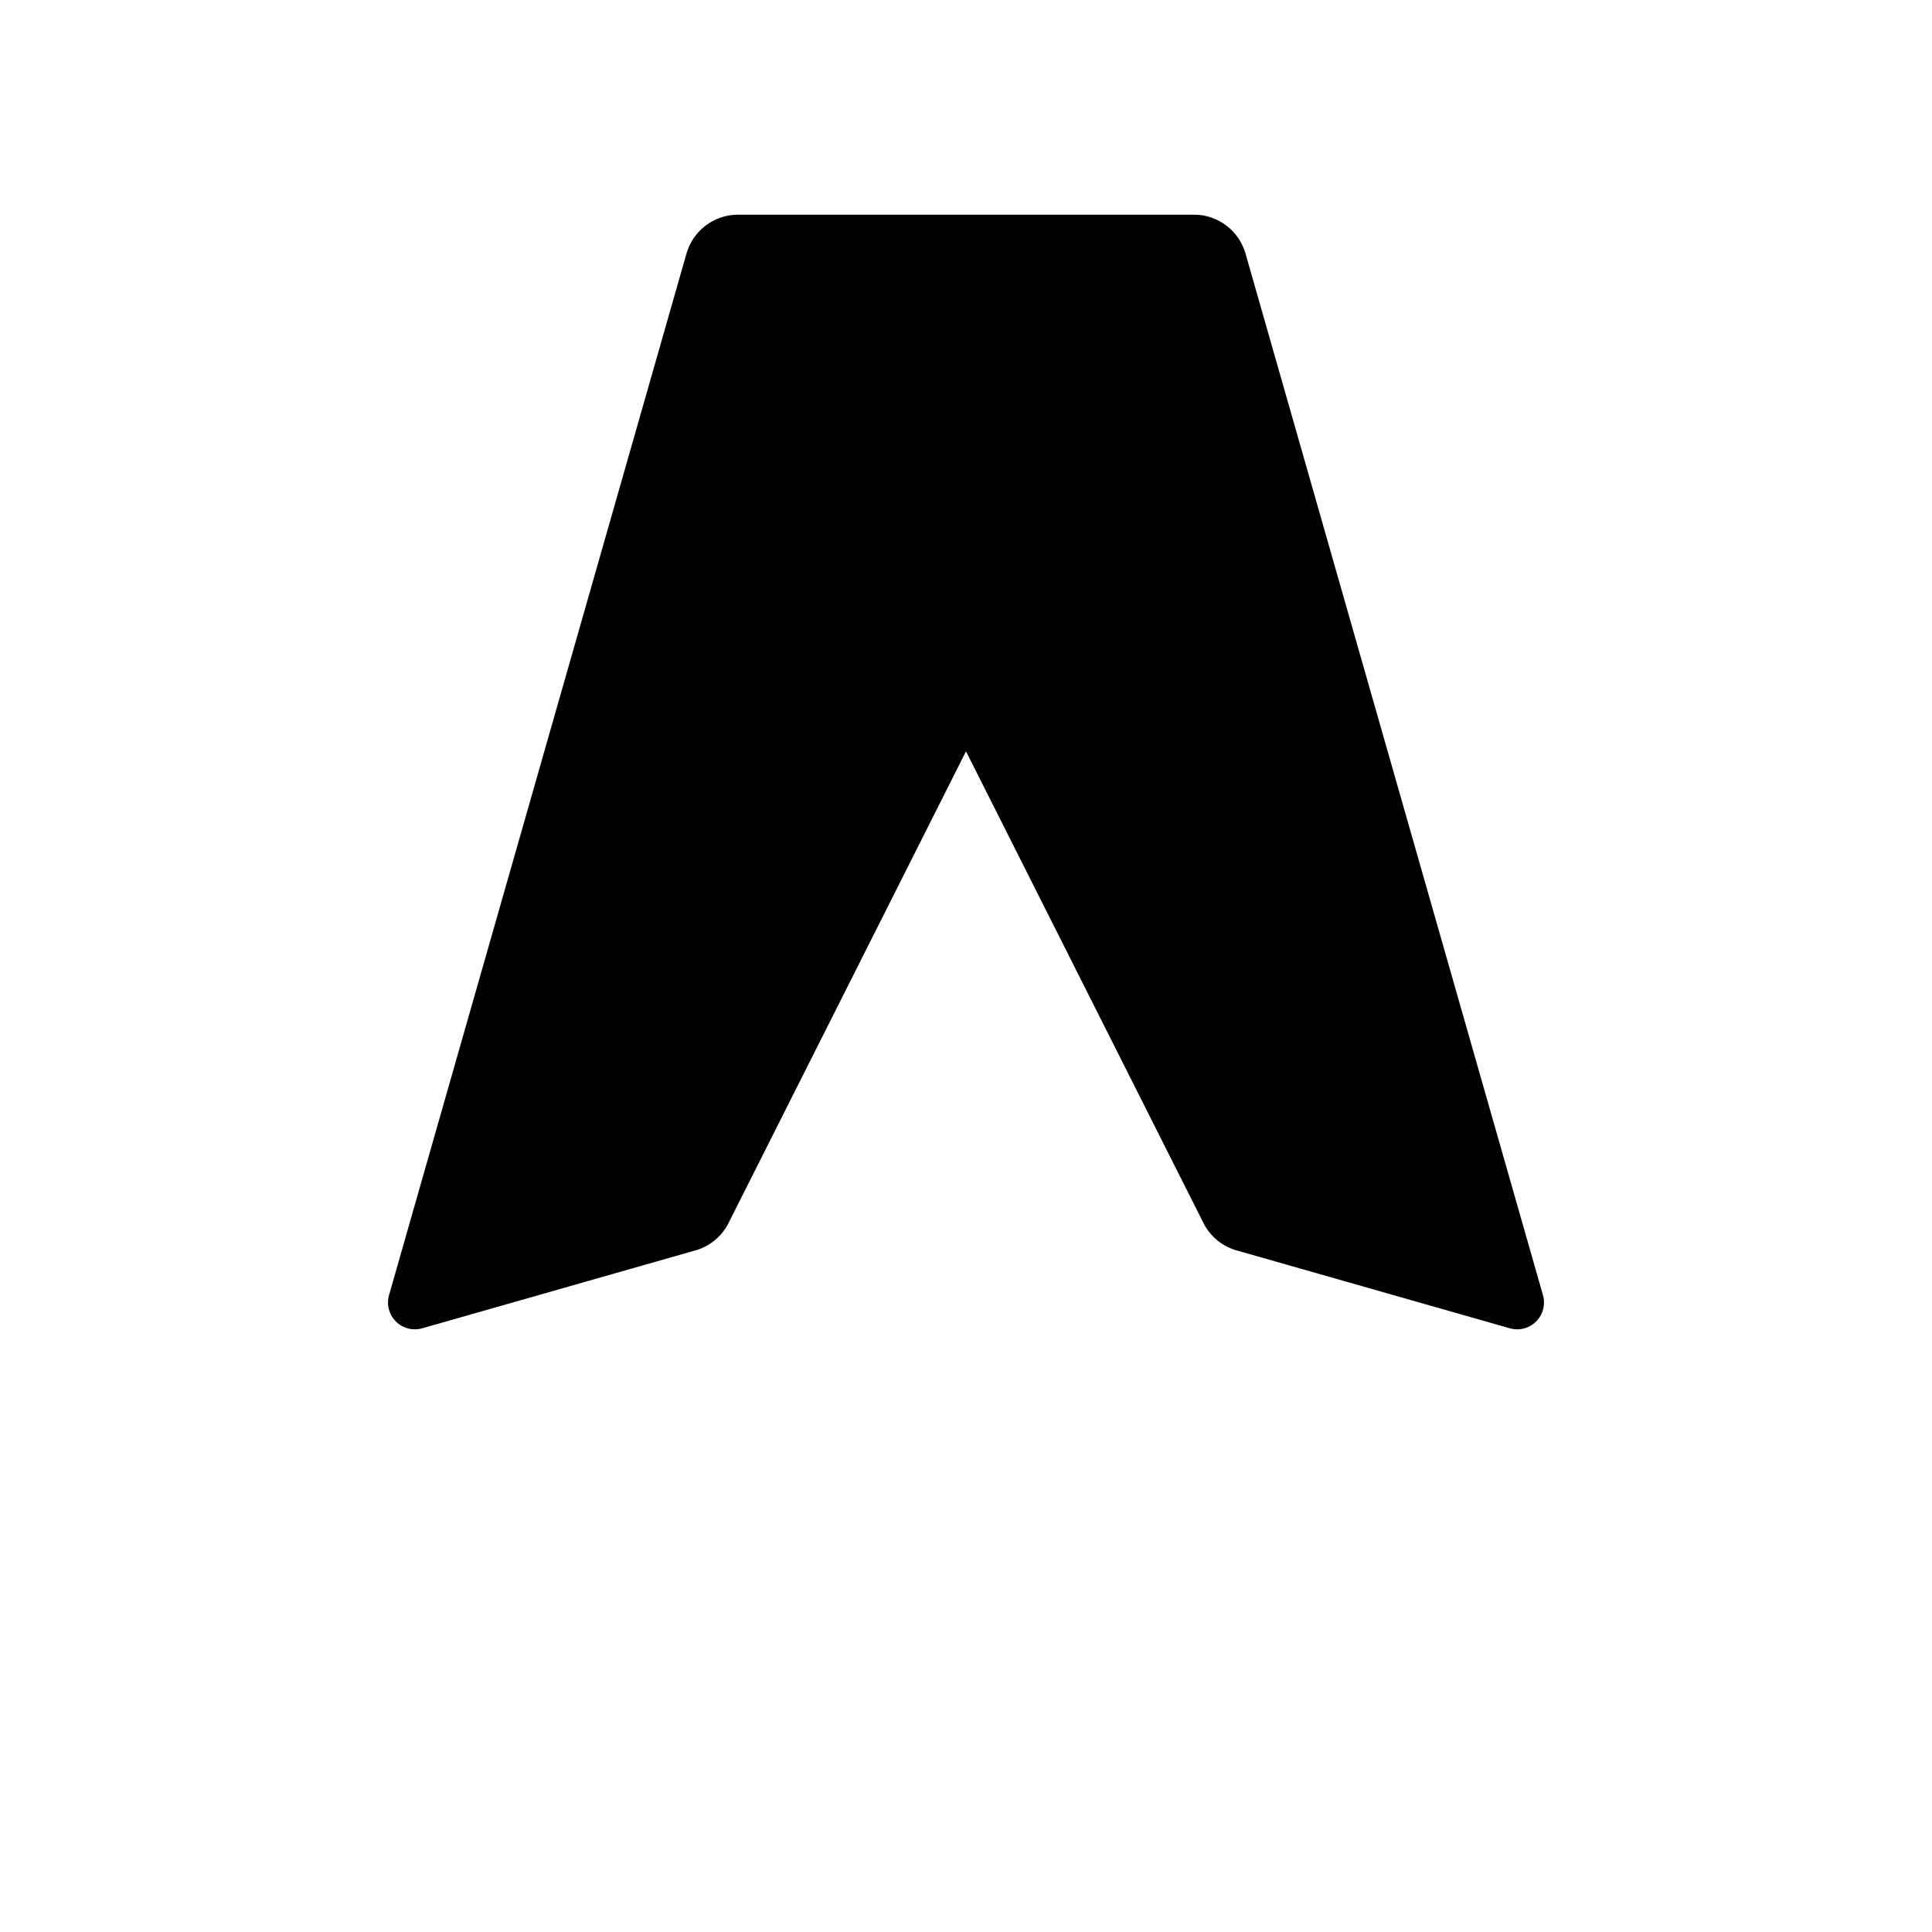
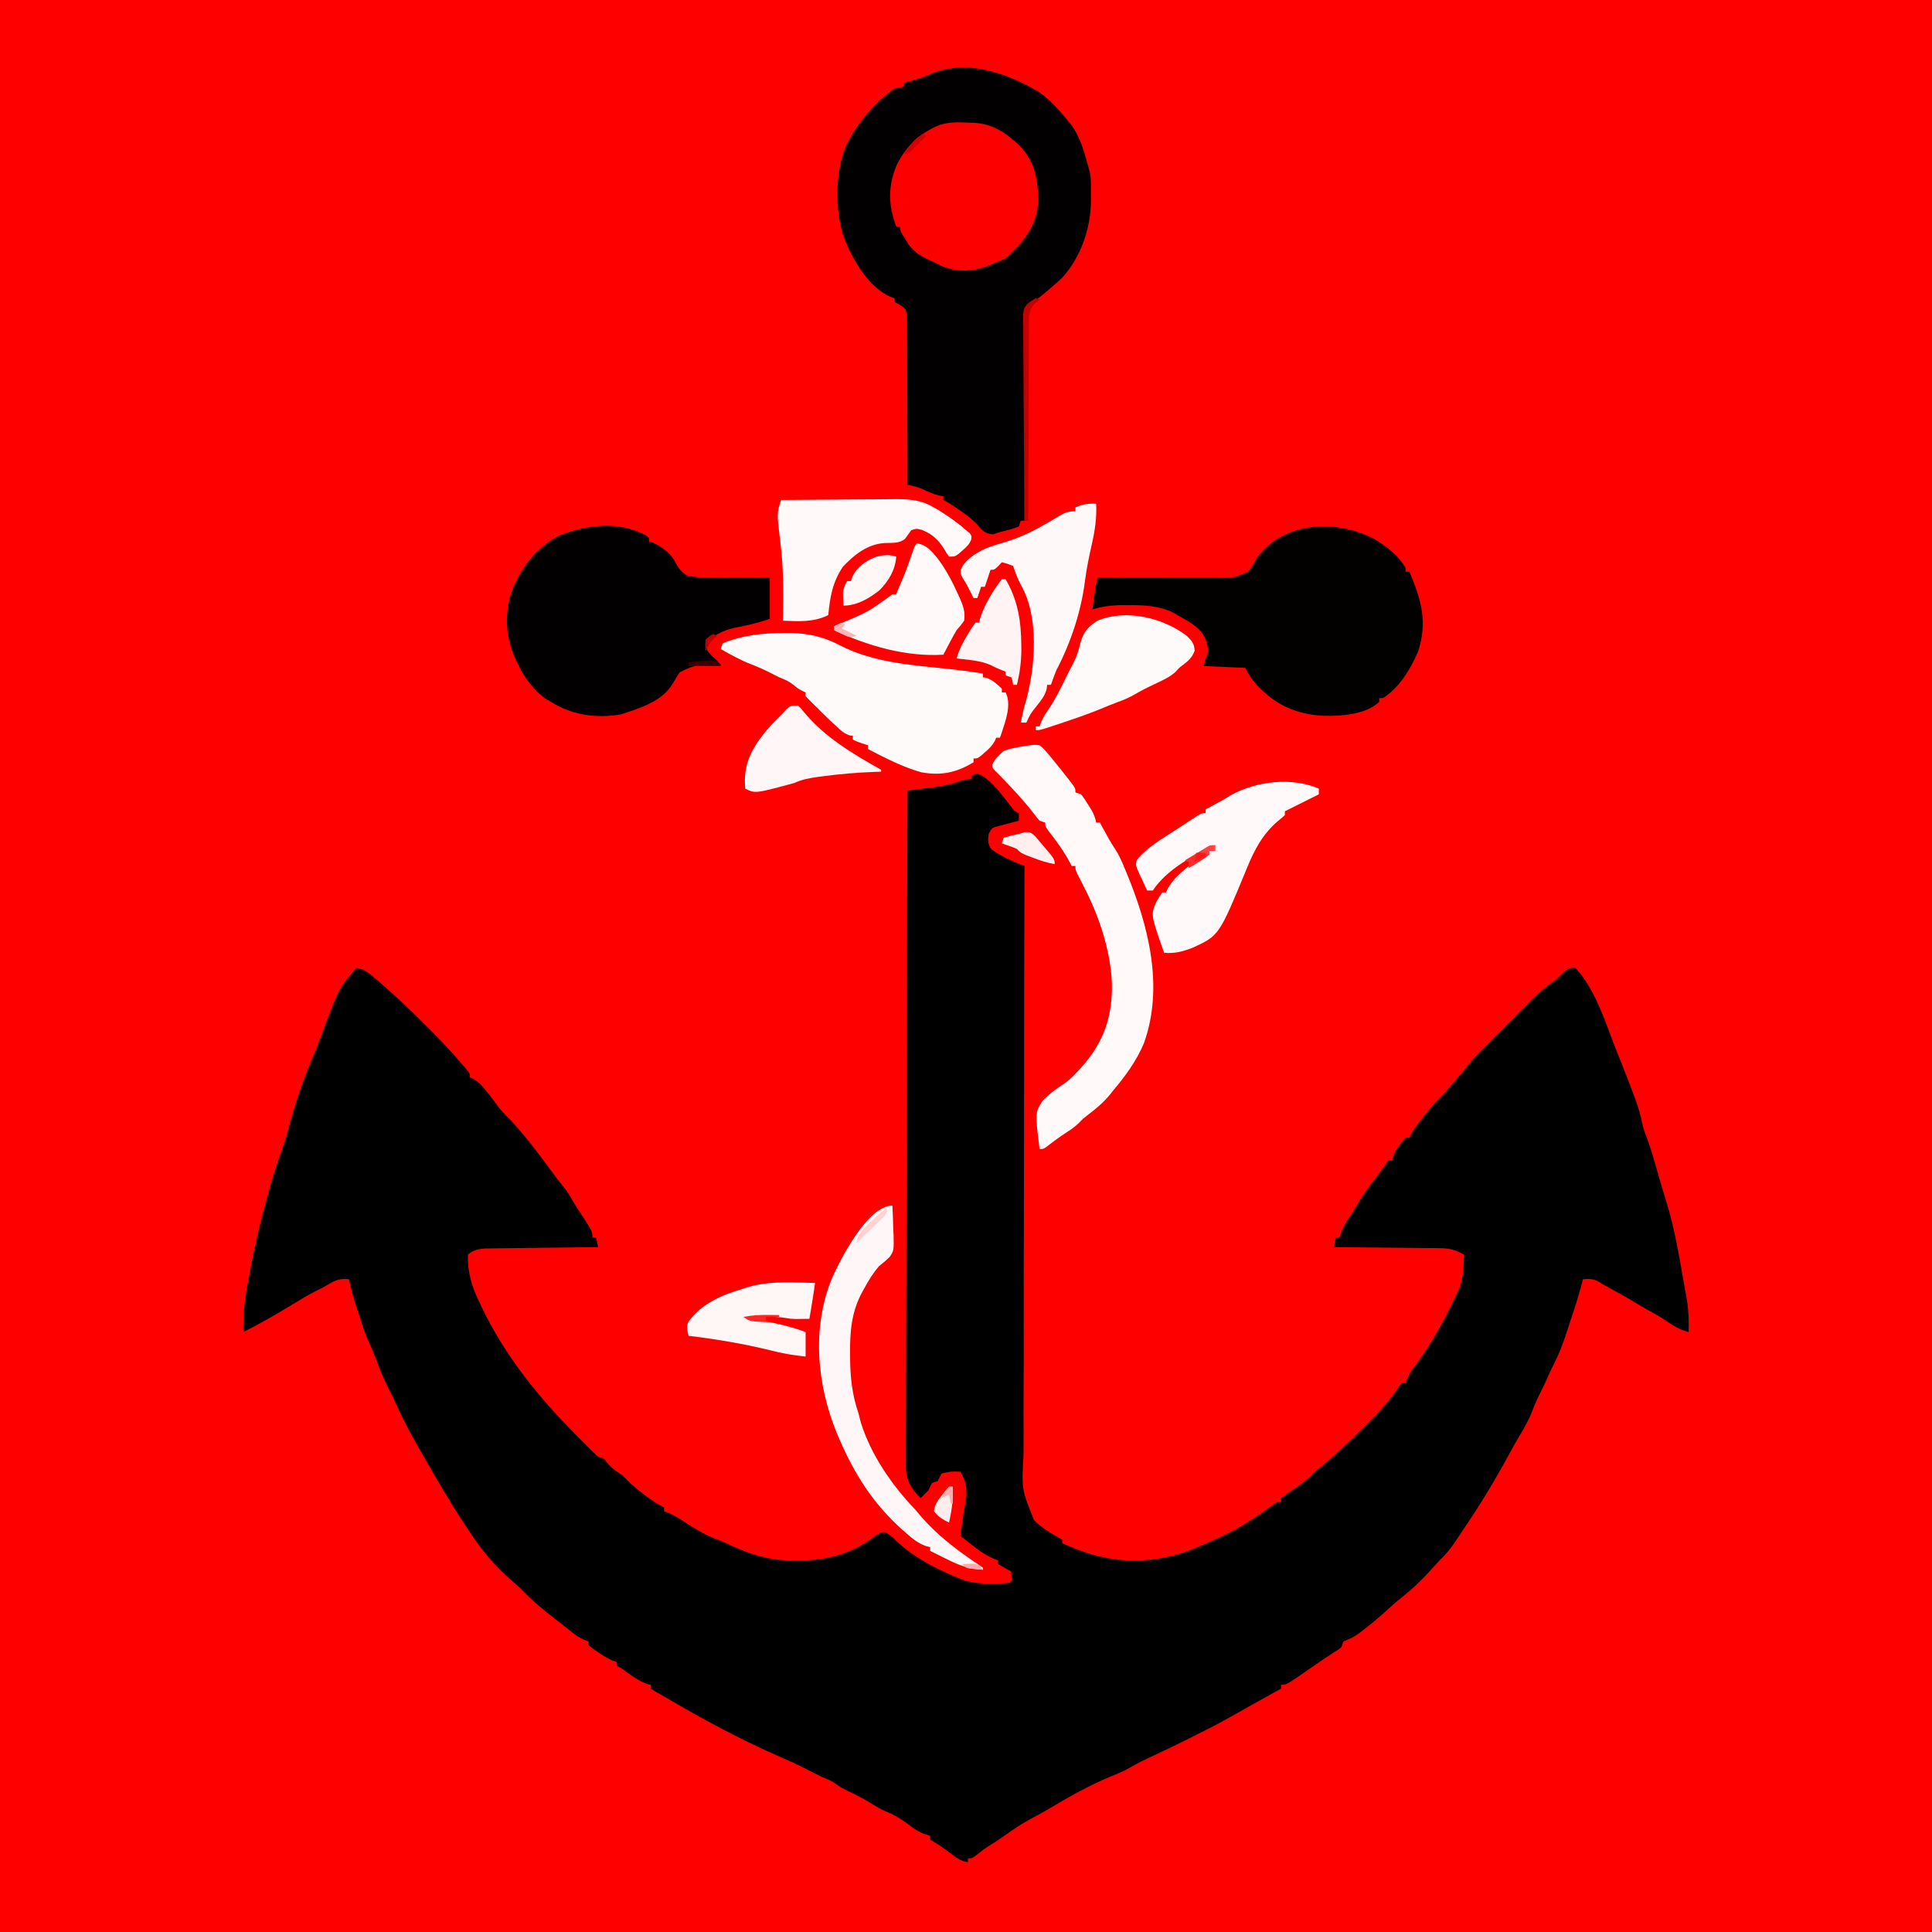
- <svg xmlns="http://www.w3.org/2000/svg" fill="none" viewBox="0 0 36 36">
-   <path fill="#000" d="M22.25 4h-8.5a1 1 0 0 0-.96.73l-5.54 19.4a.5.5 0 0 0 .62.62l5.05-1.44a1 1 0 0 0 .67-.55L18 14l4.41 8.76a1 1 0 0 0 .67.55l5.05 1.44a.5.5 0 0 0 .62-.62l-5.54-19.4a1 1 0 0 0-.96-.73Z" />
+ <svg xmlns="http://www.w3.org/2000/svg" version="1.1" width="1024" height="1024">
+   <path d="M0 0 C337.92 0 675.84 0 1024 0 C1024 337.92 1024 675.84 1024 1024 C686.08 1024 348.16 1024 0 1024 C0 686.08 0 348.16 0 0 Z " fill="#FE0000" transform="translate(0,0)" />
+   <path d="M0 0 C6.614 4.097 11.34 10.983 16.094 16.988 C17.811 19.309 17.811 19.309 20.012 20.246 C20.012 21.566 20.012 22.886 20.012 24.246 C19.024 24.5 18.037 24.754 17.02 25.016 C15.725 25.363 14.431 25.71 13.137 26.059 C11.861 26.395 10.584 26.731 9.27 27.078 C5.766 27.969 5.766 27.969 4.012 31.246 C3.585 34.591 3.492 36.467 5.387 39.309 C10.74 43.26 16.855 45.805 23.012 48.246 C23.009 48.961 23.007 49.675 23.004 50.411 C22.861 92.782 22.781 135.153 22.781 177.524 C22.781 182.615 22.781 187.705 22.78 192.796 C22.78 193.809 22.779 194.822 22.779 195.867 C22.776 212.264 22.729 228.66 22.668 245.057 C22.605 261.889 22.588 278.72 22.614 295.552 C22.628 305.934 22.607 316.314 22.54 326.696 C22.497 333.82 22.499 340.944 22.536 348.068 C22.556 352.176 22.556 356.281 22.504 360.389 C21.475 378.665 21.475 378.665 28.064 394.904 C32.413 399.345 37.6 402.272 43.012 405.246 C43.012 405.906 43.012 406.566 43.012 407.246 C43.735 407.535 44.458 407.824 45.203 408.121 C46.962 408.826 48.72 409.534 50.477 410.246 C71.197 418.626 93.084 418.337 113.836 409.672 C117.924 407.927 121.972 406.1 126.012 404.246 C126.922 403.834 127.832 403.421 128.77 402.996 C137.78 398.714 146.228 393.071 154.262 387.184 C157.012 385.246 157.012 385.246 159.012 385.246 C159.012 384.586 159.012 383.926 159.012 383.246 C161.046 381.73 163.077 380.318 165.199 378.934 C169.63 376.034 173.299 373.066 177.012 369.246 C178.406 368.077 179.801 366.91 181.21 365.76 C188.44 359.82 195.152 353.354 201.789 346.769 C202.84 345.726 203.893 344.687 204.949 343.65 C211.127 337.571 216.623 331.444 221.475 324.233 C222.236 323.249 222.236 323.249 223.012 322.246 C223.672 322.246 224.332 322.246 225.012 322.246 C225.27 321.519 225.527 320.792 225.793 320.043 C227.066 317.122 228.56 315.008 230.512 312.496 C239.058 300.972 245.944 288.226 252.012 275.246 C252.361 274.524 252.71 273.802 253.07 273.059 C255.675 267.077 255.727 260.69 256.012 254.246 C251.671 251.783 248.526 250.864 243.547 250.814 C241.656 250.784 241.656 250.784 239.727 250.754 C238.366 250.747 237.005 250.741 235.645 250.734 C234.241 250.718 232.837 250.699 231.433 250.68 C227.754 250.633 224.075 250.603 220.395 250.577 C216.635 250.547 212.874 250.5 209.113 250.455 C201.746 250.369 194.379 250.302 187.012 250.246 C187.342 248.596 187.672 246.946 188.012 245.246 C188.672 245.246 189.332 245.246 190.012 245.246 C190.259 244.38 190.507 243.514 190.762 242.621 C192.094 239.023 193.861 236.416 196.012 233.246 C197.29 231.146 198.56 229.042 199.824 226.934 C202.741 222.13 205.873 217.626 209.41 213.258 C210.979 211.288 212.405 209.263 213.824 207.184 C214.546 206.214 215.268 205.245 216.012 204.246 C216.672 204.246 217.332 204.246 218.012 204.246 C218.116 203.674 218.221 203.101 218.328 202.512 C219.123 199.876 220.291 198.186 221.949 195.996 C222.474 195.29 222.999 194.583 223.539 193.855 C224.268 193.059 224.268 193.059 225.012 192.246 C225.672 192.246 226.332 192.246 227.012 192.246 C227.232 191.729 227.453 191.212 227.68 190.68 C229.545 187.271 231.913 184.347 234.324 181.309 C234.798 180.701 235.272 180.093 235.76 179.467 C238.643 175.81 241.697 172.525 245.012 169.246 C247.074 166.948 249.075 164.6 251.074 162.246 C251.59 161.643 252.107 161.04 252.639 160.418 C254.829 157.85 256.987 155.277 259.07 152.621 C261.234 149.974 263.583 147.655 266.012 145.246 C267.144 144.105 268.275 142.963 269.406 141.82 C272.824 138.366 276.249 134.918 279.676 131.472 C281.148 129.99 282.618 128.506 284.086 127.021 C286.221 124.862 288.362 122.71 290.504 120.559 C291.152 119.9 291.8 119.242 292.468 118.563 C296.404 114.626 300.425 111.399 305.012 108.246 C306.364 106.932 307.702 105.603 309.012 104.246 C312.012 102.246 312.012 102.246 315.012 102.246 C323.502 111.367 328.724 124.709 333.012 136.246 C333.465 137.463 333.919 138.68 334.387 139.934 C334.746 140.904 334.746 140.904 335.113 141.895 C336.287 144.967 337.528 148.01 338.762 151.059 C341.17 157.051 343.498 163.072 345.762 169.121 C346.055 169.893 346.349 170.665 346.651 171.46 C348.343 176.021 349.584 180.51 350.573 185.272 C351.094 187.616 351.862 189.771 352.762 191.996 C355.164 198.36 356.961 204.872 358.795 211.416 C360.162 216.285 361.583 221.12 363.137 225.934 C367.576 240.243 370.013 255.125 372.589 269.857 C372.947 271.881 373.325 273.902 373.707 275.922 C374.905 282.425 375.246 288.636 375.012 295.246 C370.065 293.978 366.5 291.678 362.363 288.82 C359.441 286.864 356.409 285.199 353.32 283.523 C350.887 282.177 348.513 280.754 346.137 279.309 C341.681 276.612 337.144 274.101 332.555 271.641 C330.801 270.679 329.082 269.655 327.395 268.582 C324.441 266.926 322.344 267.014 319.012 267.246 C318.842 267.901 318.671 268.556 318.496 269.23 C316.902 275.233 315.117 281.128 313.109 287.004 C312.324 289.324 311.564 291.654 310.82 293.988 C308.702 300.624 306.399 306.946 303.129 313.121 C302.167 314.952 301.326 316.845 300.512 318.746 C299.292 321.593 297.983 324.305 296.574 327.059 C294.894 330.364 293.435 333.649 292.137 337.121 C290.183 342.156 287.559 346.646 284.785 351.27 C283.207 353.919 281.718 356.591 280.262 359.309 C272.63 373.36 264.476 386.95 255.435 400.142 C254.439 401.614 253.462 403.099 252.499 404.593 C249.662 408.977 246.838 412.649 243.012 416.246 C242.094 417.243 241.185 418.249 240.285 419.262 C234.762 425.44 229.194 431.01 222.652 436.141 C220.039 438.224 217.591 440.416 215.137 442.684 C211.28 446.188 207.309 449.484 203.199 452.684 C202.66 453.109 202.121 453.534 201.565 453.972 C199.164 455.815 197.018 457.244 194.188 458.344 C193.469 458.642 192.751 458.939 192.012 459.246 C191.682 460.236 191.352 461.226 191.012 462.246 C189.402 463.535 189.402 463.535 187.262 464.871 C183.26 467.43 179.34 470.085 175.449 472.809 C161.869 482.246 161.869 482.246 159.012 482.246 C159.012 482.906 159.012 483.566 159.012 484.246 C157.898 484.864 156.784 485.481 155.637 486.117 C154.095 486.973 152.553 487.828 151.012 488.684 C150.2 489.134 149.389 489.584 148.553 490.048 C143.867 492.65 139.193 495.271 134.531 497.915 C128.109 501.553 121.65 505.014 115.012 508.246 C112.824 509.35 110.636 510.454 108.449 511.559 C102.351 514.626 96.178 517.52 89.989 520.399 C86.311 522.122 82.719 523.9 79.199 525.934 C76.091 527.727 72.973 529.112 69.637 530.434 C57.482 535.361 45.946 541.966 34.695 548.676 C32.025 550.238 29.313 551.683 26.574 553.121 C21.069 556.085 16.044 559.577 10.957 563.195 C9.14 564.46 7.289 565.679 5.391 566.816 C2.324 568.659 -0.41 570.832 -3.219 573.039 C-4.988 574.246 -4.988 574.246 -6.988 574.246 C-6.988 574.906 -6.988 575.566 -6.988 576.246 C-10.894 575.64 -13.313 573.728 -16.426 571.371 C-19.184 569.292 -21.838 567.332 -24.836 565.613 C-25.546 565.162 -26.256 564.711 -26.988 564.246 C-26.988 563.586 -26.988 562.926 -26.988 562.246 C-27.869 561.996 -28.749 561.746 -29.656 561.488 C-33.127 560.194 -35.4 558.649 -38.301 556.371 C-42.341 553.336 -46.089 551.116 -50.754 549.23 C-54.128 547.744 -57.165 545.764 -60.297 543.828 C-64.196 541.536 -68.247 539.593 -72.324 537.641 C-74.988 536.246 -74.988 536.246 -77.027 534.695 C-79.267 533.04 -81.389 532.249 -83.988 531.246 C-87.332 529.644 -90.626 527.939 -93.93 526.256 C-97.572 524.414 -101.222 522.697 -104.987 521.115 C-126.725 511.673 -147.725 500.43 -168.101 488.356 C-169.729 487.398 -171.377 486.473 -173.027 485.555 C-173.998 484.907 -173.998 484.907 -174.988 484.246 C-174.988 483.586 -174.988 482.926 -174.988 482.246 C-175.772 482.06 -176.556 481.875 -177.363 481.684 C-181.698 479.965 -185.063 477.54 -188.816 474.805 C-190.893 473.228 -190.893 473.228 -192.988 472.246 C-192.988 471.586 -192.988 470.926 -192.988 470.246 C-193.704 469.988 -194.419 469.73 -195.156 469.465 C-198.16 468.172 -200.623 466.618 -203.301 464.746 C-204.184 464.138 -205.067 463.529 -205.977 462.902 C-206.64 462.356 -207.304 461.809 -207.988 461.246 C-207.988 460.586 -207.988 459.926 -207.988 459.246 C-208.732 458.977 -209.476 458.707 -210.242 458.43 C-212.887 457.29 -214.701 456.111 -216.926 454.309 C-219.721 452.064 -222.518 449.831 -225.367 447.656 C-231.633 442.851 -237.508 437.993 -242.988 432.281 C-244.867 430.369 -246.809 428.653 -248.863 426.934 C-257.499 419.487 -264.782 410.785 -270.988 401.246 C-271.781 400.06 -272.574 398.873 -273.367 397.688 C-281.436 385.521 -288.749 372.919 -295.988 360.246 C-296.739 358.934 -296.739 358.934 -297.504 357.595 C-301.941 349.802 -306.281 342.047 -309.848 333.809 C-311.126 330.938 -312.548 328.164 -313.988 325.371 C-316.642 320.126 -318.784 314.788 -320.832 309.281 C-321.841 306.634 -322.932 304.069 -324.113 301.496 C-325.719 297.956 -327.021 294.397 -328.203 290.695 C-328.779 288.899 -329.379 287.111 -329.992 285.328 C-332.05 279.338 -333.746 273.457 -334.988 267.246 C-339.612 266.795 -342.24 267.669 -346.161 270.12 C-347.936 271.214 -349.721 272.122 -351.602 273.02 C-356.505 275.444 -361.135 278.272 -365.801 281.121 C-374.059 286.122 -382.345 290.936 -390.988 295.246 C-391.225 287.538 -390.597 280.329 -389.238 272.746 C-389.059 271.709 -388.879 270.671 -388.694 269.603 C-385.574 251.885 -381.599 234.455 -376.551 217.184 C-376.264 216.185 -375.977 215.187 -375.682 214.158 C-373.968 208.278 -372.029 202.539 -369.897 196.799 C-368.611 193.185 -367.635 189.52 -366.676 185.809 C-363.114 172.555 -358.611 159.534 -353.129 146.949 C-352.222 144.8 -351.391 142.656 -350.586 140.469 C-340.194 112.514 -340.194 112.514 -330.988 102.246 C-327.061 102.831 -324.863 104.728 -321.863 107.246 C-320.994 107.968 -320.126 108.69 -319.23 109.434 C-311.112 116.421 -303.348 123.724 -295.792 131.312 C-294.295 132.814 -292.793 134.311 -291.291 135.807 C-285.978 141.116 -280.842 146.514 -275.988 152.246 C-275.485 152.821 -274.981 153.396 -274.462 153.988 C-270.988 158.007 -270.988 158.007 -270.988 160.246 C-270.398 160.501 -269.808 160.757 -269.199 161.02 C-266.763 162.371 -265.411 163.753 -263.613 165.871 C-262.708 166.937 -262.708 166.937 -261.785 168.023 C-259.61 170.714 -257.549 173.471 -255.543 176.289 C-253.543 178.807 -251.265 180.976 -248.988 183.246 C-247.212 185.251 -245.463 187.261 -243.738 189.309 C-243.263 189.872 -242.788 190.434 -242.298 191.014 C-237.631 196.592 -233.29 202.382 -228.988 208.246 C-227.886 209.727 -226.782 211.206 -225.676 212.684 C-225.208 213.31 -224.74 213.937 -224.258 214.582 C-223.162 216.019 -222.017 217.418 -220.863 218.809 C-218.98 221.257 -217.477 223.8 -215.984 226.5 C-215.08 228.085 -214.07 229.608 -213.051 231.121 C-205.988 241.822 -205.988 241.822 -205.988 245.246 C-205.328 245.246 -204.668 245.246 -203.988 245.246 C-203.658 246.896 -203.328 248.546 -202.988 250.246 C-203.766 250.254 -204.545 250.262 -205.346 250.271 C-212.688 250.349 -220.03 250.436 -227.372 250.534 C-231.146 250.584 -234.92 250.63 -238.695 250.668 C-242.339 250.705 -245.983 250.751 -249.626 250.804 C-251.015 250.823 -252.404 250.838 -253.792 250.849 C-255.741 250.866 -257.689 250.897 -259.637 250.927 C-261.3 250.947 -261.3 250.947 -262.995 250.968 C-266.284 251.274 -269.567 251.825 -271.988 254.246 C-272.191 263.564 -270.037 270.961 -265.988 279.246 C-265.458 280.37 -264.929 281.494 -264.383 282.652 C-251.93 308.414 -234.455 329.903 -214.426 350.059 C-213.885 350.605 -213.344 351.152 -212.786 351.715 C-211.233 353.279 -209.673 354.836 -208.109 356.391 C-207.196 357.302 -206.283 358.213 -205.342 359.152 C-203.093 361.43 -203.093 361.43 -199.988 362.246 C-199.39 363.009 -198.792 363.772 -198.176 364.559 C-195.737 367.555 -193.21 369.142 -189.988 371.246 C-188.322 372.913 -186.655 374.579 -184.988 376.246 C-179.614 380.84 -174.263 384.972 -167.988 388.246 C-167.988 388.906 -167.988 389.566 -167.988 390.246 C-167.322 390.476 -166.655 390.705 -165.969 390.941 C-162.136 392.619 -158.8 394.842 -155.301 397.121 C-150.119 400.429 -145.15 403.325 -139.332 405.391 C-136.692 406.354 -134.211 407.533 -131.676 408.746 C-122.478 412.955 -113.132 415.903 -102.988 416.246 C-101.896 416.286 -100.805 416.326 -99.68 416.367 C-83.309 416.672 -69.269 413.443 -56.176 403.371 C-52.988 401.246 -52.988 401.246 -51.066 401.359 C-48.313 402.534 -46.684 404.211 -44.551 406.309 C-35.363 414.796 -24.488 420.489 -12.988 425.246 C-12.194 425.588 -11.4 425.929 -10.582 426.281 C-2.463 429.27 6.488 428.716 15.012 428.246 C16.308 427.18 16.308 427.18 16.074 424.684 C16.043 423.477 16.043 423.477 16.012 422.246 C13.702 420.926 11.392 419.606 9.012 418.246 C9.012 417.586 9.012 416.926 9.012 416.246 C8.31 415.999 7.609 415.751 6.887 415.496 C0.216 412.596 -5.322 407.729 -10.988 403.246 C-10.678 401.017 -10.365 398.788 -10.051 396.559 C-9.877 395.317 -9.703 394.076 -9.523 392.797 C-9.209 390.712 -8.862 388.631 -8.438 386.566 C-7.188 380.113 -7.478 374.951 -10.988 369.246 C-16.071 369.133 -16.071 369.133 -20.988 370.246 C-21.318 370.906 -21.648 371.566 -21.988 372.246 C-22.318 372.906 -22.648 373.566 -22.988 374.246 C-23.978 374.576 -24.968 374.906 -25.988 375.246 C-26.673 376.57 -27.337 377.905 -27.988 379.246 C-29.299 380.602 -30.63 381.938 -31.988 383.246 C-36.98 378.452 -39.445 374.413 -39.85 367.423 C-39.879 364.699 -39.871 361.991 -39.83 359.269 C-39.833 357.752 -39.839 356.234 -39.848 354.717 C-39.864 350.564 -39.836 346.412 -39.801 342.259 C-39.77 337.774 -39.781 333.29 -39.786 328.805 C-39.79 321.041 -39.768 313.277 -39.728 305.513 C-39.671 294.287 -39.653 283.062 -39.644 271.836 C-39.629 253.622 -39.583 235.409 -39.516 217.195 C-39.452 199.505 -39.403 181.814 -39.373 164.124 C-39.371 163.033 -39.369 161.942 -39.367 160.818 C-39.358 155.345 -39.349 149.873 -39.341 144.4 C-39.268 99.015 -39.145 53.631 -38.988 8.246 C-38.369 8.171 -37.75 8.096 -37.112 8.018 C-34.257 7.666 -31.404 7.3 -28.551 6.934 C-27.577 6.816 -26.603 6.698 -25.6 6.576 C-20.081 5.856 -15.056 4.814 -9.844 2.843 C-7.988 2.246 -7.988 2.246 -4.988 2.246 C-4.988 1.586 -4.988 0.926 -4.988 0.246 C-1.988 -0.754 -1.988 -0.754 0 0 Z " fill="#010000" transform="translate(519.9883,410.7539)" />
+   <path d="M0 0 C2.937 2.123 5.498 4.383 8 7 C8.601 7.626 9.201 8.253 9.82 8.898 C11.627 10.878 13.326 12.907 15 15 C15.789 15.963 15.789 15.963 16.594 16.945 C21.741 23.852 23.753 31.808 26 40 C26.273 40.956 26.273 40.956 26.551 41.932 C27.425 45.955 27.185 50.087 27.188 54.188 C27.2 55.096 27.212 56.004 27.225 56.939 C27.257 71.824 21.878 87.479 11.656 98.535 C8.825 101.162 5.919 103.673 2.938 106.125 C2.163 106.769 2.163 106.769 1.373 107.426 C-0.747 109.181 -2.815 110.883 -5.145 112.353 C-7.178 113.841 -7.178 113.841 -7.508 116.134 C-7.513 117.38 -7.513 117.38 -7.519 118.651 C-7.54 120.083 -7.54 120.083 -7.561 121.544 C-7.554 123.113 -7.554 123.113 -7.546 124.714 C-7.561 126.368 -7.561 126.368 -7.577 128.055 C-7.607 131.707 -7.608 135.359 -7.609 139.012 C-7.624 141.541 -7.641 144.07 -7.659 146.599 C-7.699 152.581 -7.72 158.563 -7.733 164.544 C-7.749 171.354 -7.788 178.164 -7.828 184.975 C-7.91 198.983 -7.965 212.991 -8 227 C-8.66 227 -9.32 227 -10 227 C-10.33 227.99 -10.66 228.98 -11 230 C-14.2 231.434 -17.606 232.146 -21 233 C-22.196 233.392 -23.392 233.784 -24.625 234.188 C-29.316 233.927 -30.569 231.804 -33.609 228.41 C-36.462 225.534 -39.53 223.328 -42.875 221.062 C-43.733 220.479 -43.733 220.479 -44.608 219.883 C-46.696 218.48 -48.747 217.126 -51 216 C-51 215.34 -51 214.68 -51 214 C-51.639 213.917 -52.279 213.835 -52.938 213.75 C-56.451 212.889 -59.465 211.496 -62.719 209.938 C-65.136 208.944 -67.438 208.48 -70 208 C-69.999 206.844 -69.998 205.688 -69.998 204.496 C-69.994 193.607 -70.022 182.719 -70.08 171.83 C-70.109 166.232 -70.127 160.634 -70.12 155.036 C-70.114 149.634 -70.136 144.234 -70.179 138.832 C-70.19 136.77 -70.19 134.708 -70.18 132.646 C-70.168 129.76 -70.193 126.877 -70.227 123.991 C-70.215 123.136 -70.203 122.281 -70.19 121.4 C-70.238 119.108 -70.324 117.192 -71 115 C-73.908 112.52 -73.908 112.52 -77 111 C-77 110.34 -77 109.68 -77 109 C-77.701 108.773 -78.403 108.546 -79.125 108.312 C-91.06 102.864 -99.117 88.574 -103.75 76.75 C-108.631 62.107 -108.519 41.117 -102 27 C-96.326 16.005 -87.186 5.119 -77 -2 C-74.234 -2.715 -74.234 -2.715 -72 -3 C-72 -3.66 -72 -4.32 -72 -5 C-71.039 -5.273 -71.039 -5.273 -70.059 -5.551 C-65.993 -6.732 -62.002 -7.91 -58.125 -9.625 C-38.999 -18.041 -16.668 -10.209 0 0 Z " fill="#020000" transform="translate(551,49)" />
+   <path d="M0 0 C6.554 4.182 12.066 8.217 16 15 C16 15.66 16 16.32 16 17 C16.66 17 17.32 17 18 17 C24.269 31.572 27.858 44.083 22.457 59.695 C18.387 68.926 12.672 78.468 4 84 C3.34 84 2.68 84 2 84 C2 84.66 2 85.32 2 86 C-5.12 92.715 -17.834 93.575 -27.219 93.399 C-41.396 92.782 -52.958 87.716 -62.625 77.312 C-65.341 74.205 -67.139 71.721 -69 68 C-79.89 67.505 -79.89 67.505 -91 67 C-90 63 -90 63 -89 61 C-88.301 56.11 -89.51 53.005 -92.18 49.023 C-95.758 45.046 -100.366 42.577 -105 40 C-106.052 39.402 -107.104 38.804 -108.188 38.188 C-115.629 35.046 -122.523 34.688 -130.5 34.75 C-131.494 34.742 -132.488 34.735 -133.512 34.727 C-139.356 34.742 -144.399 35.32 -150 37 C-149.691 34.729 -149.378 32.458 -149.062 30.188 C-148.888 28.923 -148.714 27.658 -148.535 26.355 C-148 23 -148 23 -147 20 C-146.051 20.007 -145.102 20.015 -144.124 20.023 C-135.164 20.087 -126.204 20.104 -117.244 20.075 C-112.638 20.062 -108.032 20.065 -103.426 20.106 C-98.977 20.145 -94.531 20.141 -90.082 20.106 C-88.388 20.1 -86.694 20.111 -85 20.137 C-75.694 20.56 -75.694 20.56 -67.449 17.037 C-65.663 14.765 -64.322 12.563 -63 10 C-48.5 -10.155 -20.294 -10.907 0 0 Z " fill="#030000" transform="translate(729,286)" />
+   <path d="M0 0 C0.703 0.501 1.405 1.003 2.129 1.52 C2.129 2.18 2.129 2.84 2.129 3.52 C3.119 3.798 3.119 3.798 4.129 4.082 C8.866 6.352 13.899 9.87 16.157 14.736 C17.856 17.889 19.148 19.473 22.129 21.52 C29.396 23.243 37.152 22.686 44.566 22.582 C46.654 22.585 48.742 22.592 50.83 22.604 C55.932 22.63 61.024 22.573 66.129 22.52 C66.129 29.78 66.129 37.04 66.129 44.52 C61.94 45.916 58.093 47.033 53.816 47.957 C42.778 50.164 42.778 50.164 33.129 55.52 C32.295 58.433 32.295 58.433 33.129 61.52 C35.441 64.249 35.441 64.249 38.129 66.52 C39.119 68.005 39.119 68.005 40.129 69.52 C38.85 69.464 37.571 69.409 36.254 69.352 C26.691 68.915 26.691 68.915 18.402 72.789 C17.129 74.705 15.921 76.666 14.781 78.664 C9.16 88.378 -2.763 91.838 -12.844 95.172 C-25.818 97.397 -38.781 95.521 -49.871 88.52 C-50.902 87.921 -51.934 87.323 -52.996 86.707 C-59.023 82.121 -63.537 76.309 -66.871 69.52 C-67.306 68.649 -67.74 67.779 -68.188 66.883 C-73.653 55.47 -74.808 42.705 -70.871 30.52 C-65.949 17.648 -58.168 7.184 -45.871 0.52 C-31.092 -5.343 -14.752 -7.607 0 0 Z " fill="#020000" transform="translate(341.8711,283.4805)" />
+   <path d="M0 0 C1.072 -0.006 2.145 -0.012 3.25 -0.018 C12.811 0.132 21.162 2.011 29.605 6.523 C46.691 15.332 66.088 16.902 84.863 18.805 C91.775 19.511 98.638 20.404 105.5 21.5 C105.5 22.16 105.5 22.82 105.5 23.5 C106.304 23.593 106.304 23.593 107.125 23.688 C110.67 24.9 112.759 26.946 115.5 29.5 C115.5 30.16 115.5 30.82 115.5 31.5 C116.16 31.5 116.82 31.5 117.5 31.5 C120.77 38.04 117.457 46.523 115.375 53 C115.086 53.825 114.797 54.65 114.5 55.5 C113.84 55.5 113.18 55.5 112.5 55.5 C112.129 56.374 112.129 56.374 111.75 57.266 C110.315 59.831 108.723 61.337 106.5 63.25 C105.799 63.864 105.097 64.477 104.375 65.109 C102.5 66.5 102.5 66.5 100.5 66.5 C100.5 67.16 100.5 67.82 100.5 68.5 C91.494 74.035 83.24 75.736 72.75 73.812 C62.846 71.046 53.597 66.194 44.5 61.5 C44.5 60.84 44.5 60.18 44.5 59.5 C43.551 59.191 42.602 58.881 41.625 58.562 C38.5 57.5 38.5 57.5 36.5 56.5 C36.5 55.84 36.5 55.18 36.5 54.5 C35.942 54.423 35.384 54.345 34.809 54.266 C31.693 53.232 29.959 51.48 27.562 49.25 C26.682 48.434 25.802 47.618 24.895 46.777 C22.386 44.391 19.915 41.982 17.5 39.5 C16.962 38.984 16.425 38.469 15.871 37.938 C14.377 36.496 12.934 35.001 11.5 33.5 C11.5 32.84 11.5 32.18 11.5 31.5 C10.943 31.253 10.386 31.005 9.812 30.75 C7.5 29.5 7.5 29.5 5.062 27.5 C2.523 25.518 0.476 24.657 -2.5 23.5 C-4.07 22.724 -5.633 21.932 -7.188 21.125 C-10.555 19.416 -13.909 17.905 -17.438 16.562 C-23.073 14.385 -28.26 11.488 -33.5 8.5 C-33.17 7.51 -32.84 6.52 -32.5 5.5 C-22.05 1.161 -11.231 0.028 0 0 Z " fill="#FFFAFA" transform="translate(415.5,335.5)" />
+   <path d="M0 0 C2.105 1.73 2.105 1.73 4.188 4.188 C4.953 5.089 5.719 5.99 6.508 6.918 C9.213 10.263 11.913 13.61 14.562 17 C15.004 17.564 15.446 18.127 15.901 18.708 C19 22.758 19 22.758 19 25 C19.99 25.33 20.98 25.66 22 26 C23.789 28.363 23.789 28.363 25.625 31.312 C26.236 32.278 26.847 33.244 27.477 34.238 C28.771 36.584 29.541 38.389 30 41 C30.66 41 31.32 41 32 41 C32.387 41.724 32.773 42.449 33.172 43.195 C35.391 47.315 37.573 51.365 40.188 55.25 C42.232 58.353 43.587 61.583 45 65 C45.264 65.627 45.528 66.254 45.8 66.9 C57.674 95.338 66.117 127.918 55.254 158.062 C51.264 167.408 45.529 175.287 39 183 C38.509 183.625 38.018 184.25 37.512 184.895 C33.971 189.313 29.858 192.671 25.367 196.105 C22.979 197.943 22.979 197.943 20.961 200.059 C19.002 201.998 17.071 203.397 14.75 204.875 C10.89 207.376 7.241 210.053 3.629 212.898 C2 214 2 214 0 214 C-2.385 194.915 -2.385 194.915 1.392 188.715 C4.842 184.897 8.898 182.04 13.194 179.247 C15.786 177.458 17.862 175.3 20 173 C20.878 172.083 20.878 172.083 21.773 171.148 C34.112 157.486 38.766 143.884 38.32 125.609 C37.453 108.632 31.791 91.472 24.191 76.406 C23.872 75.773 23.553 75.139 23.224 74.486 C22.583 73.22 21.937 71.956 21.286 70.696 C19 66.217 19 66.217 19 64 C18.34 64 17.68 64 17 64 C16.743 63.49 16.487 62.979 16.223 62.453 C12.993 56.32 9.053 50.945 4.793 45.504 C3 43 3 43 3 41 C1.515 40.505 1.515 40.505 0 40 C-1.551 38.242 -1.551 38.242 -3.312 35.875 C-7.072 31.028 -11.113 26.533 -15.312 22.062 C-15.923 21.412 -16.534 20.762 -17.163 20.091 C-20.359 16.685 -20.359 16.685 -23.692 13.416 C-25 12 -25 12 -25 10.125 C-23.533 7.007 -21.606 5.249 -19 3 C-15.625 1.855 -15.625 1.855 -12 1.188 C-10.804 0.954 -9.607 0.721 -8.375 0.48 C-2.481 -0.359 -2.481 -0.359 0 0 Z " fill="#FFF9F9" transform="translate(551,395)" />
+   <path d="M0 0 C0.911 0.019 1.823 0.039 2.762 0.059 C13.306 0.544 20.112 5.389 27.695 12.465 C35.902 21.492 37.335 30.713 37.211 42.531 C36.559 53.248 30.778 61.853 23 69 C22.505 69.557 22.01 70.114 21.5 70.688 C19.497 72.44 17.5 73.091 15 74 C13.824 74.516 12.649 75.031 11.438 75.562 C3.479 78.891 -5.121 79.459 -13.25 76.25 C-14.845 75.524 -16.429 74.775 -18 74 C-19.118 73.48 -19.118 73.48 -20.258 72.949 C-26.093 70.161 -29.824 67.8 -33 62 C-33.557 61.113 -34.114 60.226 -34.688 59.312 C-36 57 -36 57 -36 55 C-36.66 55 -37.32 55 -38 55 C-42.333 43.575 -42.405 33.289 -37.539 22.008 C-32.515 12.19 -24.898 5.012 -14.5 1.062 C-9.63 -0.33 -5.021 -0.294 0 0 Z " fill="#FC0000" transform="translate(513,65)" />
+   <path d="M0 0 C0 0.99 0 1.98 0 3 C-6 6 -12 9 -18 12 C-18 12.66 -18 13.32 -18 14 C-19.539 15.445 -19.539 15.445 -21.625 17.125 C-29.837 24.133 -34.164 32.473 -38.188 42.312 C-52.83 77.833 -52.83 77.833 -66.711 84.254 C-71.975 86.323 -76.353 87.502 -82 87 C-89.106 66.776 -89.106 66.776 -86.098 59.953 C-85.144 58.256 -84.08 56.62 -83 55 C-82.34 55 -81.68 55 -81 55 C-80.741 54.417 -80.482 53.835 -80.215 53.234 C-75.986 45.457 -67.311 39.628 -60 35 C-59.34 35 -58.68 35 -58 35 C-58 34.34 -58 33.68 -58 33 C-57.01 33 -56.02 33 -55 33 C-55 32.01 -55 31.02 -55 30 C-66.814 35.443 -80.588 42.882 -88 54 C-88.99 54 -89.98 54 -91 54 C-92.061 51.757 -93.099 49.509 -94.125 47.25 C-94.428 46.616 -94.731 45.982 -95.043 45.328 C-97.151 40.623 -97.151 40.623 -96.465 37.789 C-91.08 31.212 -83.095 26.554 -76 22 C-74.798 21.21 -73.596 20.42 -72.395 19.629 C-71.117 18.794 -69.84 17.959 -68.562 17.125 C-67.947 16.719 -67.331 16.313 -66.696 15.895 C-62.228 13 -62.228 13 -60 13 C-60 12.34 -60 11.68 -60 11 C-59.264 10.602 -58.528 10.203 -57.77 9.793 C-56.794 9.263 -55.818 8.733 -54.812 8.188 C-53.368 7.404 -53.368 7.404 -51.895 6.605 C-50.114 5.618 -48.358 4.581 -46.652 3.469 C-33.128 -4.02 -14.254 -6.22 0 0 Z " fill="#FFF9F9" transform="translate(699,418)" />
+   <path d="M0 0 C9.232 -0.093 18.464 -0.164 27.697 -0.207 C31.984 -0.228 36.272 -0.256 40.559 -0.302 C44.703 -0.345 48.846 -0.369 52.989 -0.38 C54.564 -0.387 56.139 -0.401 57.714 -0.423 C66.173 -0.535 73.549 -0.564 81 4 C82.522 4.864 82.522 4.864 84.074 5.746 C88.981 8.922 93.653 12.088 98 16 C98.639 16.516 99.279 17.031 99.938 17.562 C101 19 101 19 100.809 20.855 C99.77 23.61 98.351 24.842 96.125 26.75 C95.077 27.67 95.077 27.67 94.008 28.609 C92 30 92 30 89 30 C87.676 28.207 87.676 28.207 86.312 25.812 C83.291 21.06 80.208 18.192 75 16 C71.869 15.082 71.869 15.082 69 16 C67.889 17.536 66.778 19.072 65.668 20.609 C62.622 23.148 58.81 22.662 54.992 22.816 C45.78 23.382 38.869 28.922 32.688 35.438 C27.209 43.756 25.962 51.283 25 61 C17.194 64.903 9.512 64.279 1 64 C1.01 63.251 1.021 62.503 1.032 61.731 C1.187 48.861 1.307 36.144 -0.282 23.356 C-2.3 6.9 -2.3 6.9 0 0 Z " fill="#FFF9F9" transform="translate(414,265)" />
+   <path d="M0 0 C0.204 4.02 0.328 8.039 0.438 12.062 C0.496 13.196 0.555 14.33 0.615 15.498 C0.785 23.811 0.785 23.811 -1.449 27.195 C-3.217 28.937 -5.049 30.468 -7 32 C-10.276 35.738 -12.722 39.759 -15.062 44.125 C-15.401 44.726 -15.739 45.326 -16.088 45.945 C-21.664 56.299 -22.542 66.578 -22.438 78.188 C-22.434 79.214 -22.434 79.214 -22.431 80.26 C-22.38 90.758 -21.429 100.055 -18 110 C-17.561 111.708 -17.124 113.416 -16.688 115.125 C-11.335 132.144 -0.242 148.264 12 161 C13.11 162.307 14.214 163.62 15.312 164.938 C23.375 174.102 32.524 181.353 42.564 188.204 C43.623 188.927 43.623 188.927 44.703 189.664 C45.339 190.092 45.975 190.519 46.63 190.959 C47.082 191.303 47.534 191.646 48 192 C48 192.33 48 192.66 48 193 C40.699 192.595 35.425 190.724 28.938 187.438 C28.072 187.013 27.206 186.588 26.314 186.15 C24.203 185.112 22.099 184.062 20 183 C20 182.34 20 181.68 20 181 C19.151 180.783 18.301 180.567 17.426 180.344 C13.251 178.706 10.51 176.45 7.188 173.5 C6.573 172.961 5.958 172.422 5.325 171.867 C-9.961 158.261 -19.972 142.629 -28 124 C-28.505 122.832 -29.011 121.664 -29.531 120.461 C-40.044 94.627 -42.788 64.977 -32.125 38.688 C-27.754 28.823 -13.233 0 0 0 Z " fill="#FFF7F7" transform="translate(473,639)" />
+   <path d="M0 0 C0.341 7.483 -0.638 14.159 -2.312 21.438 C-3.763 27.975 -5.132 34.447 -5.967 41.093 C-8.025 57.25 -13.446 73.588 -21 88 C-21.615 89.487 -22.209 90.984 -22.75 92.5 C-23.369 94.233 -23.369 94.233 -24 96 C-24.66 96 -25.32 96 -26 96 C-26.072 96.699 -26.144 97.397 -26.219 98.117 C-27.232 101.855 -29.102 104.098 -31.5 107.125 C-34.831 111.248 -34.831 111.248 -37 116 C-37.99 116 -38.98 116 -40 116 C-38.255 107.812 -38.255 107.812 -37 103.812 C-32.197 85.5 -30.268 60.156 -39.781 43.219 C-41.584 39.937 -42.818 36.546 -44 33 C-47.008 31.775 -47.008 31.775 -50 31 C-50.619 31.66 -51.237 32.32 -51.875 33 C-54 35 -54 35 -56 35 C-56.99 37.97 -57.98 40.94 -59 44 C-59.66 44 -60.32 44 -61 44 C-61.66 45.98 -62.32 47.96 -63 50 C-63.66 50 -64.32 50 -65 50 C-65.254 49.481 -65.508 48.961 -65.77 48.426 C-67.336 45.252 -68.862 42.21 -70.812 39.25 C-72 37 -72 37 -71.793 35.078 C-69.762 29.755 -63.793 26.142 -58.812 23.812 C-55.172 22.33 -51.459 21.228 -47.688 20.125 C-39.641 17.717 -32.507 14.064 -25.277 9.836 C-24.649 9.47 -24.02 9.103 -23.373 8.726 C-22.149 8.007 -20.931 7.278 -19.719 6.54 C-16.42 4.584 -14.961 4 -11 4 C-11 3.34 -11 2.68 -11 2 C-7.17 0.198 -4.219 -0.196 0 0 Z " fill="#FFF8F8" transform="translate(581,267)" />
+   <path d="M0 0 C2.803 2.731 3.937 4.008 4.188 7.938 C2.756 11.628 0.974 13.137 -2.113 15.508 C-4.071 16.971 -4.071 16.971 -5.742 18.93 C-8.779 21.714 -12.109 23.249 -15.812 25 C-17.195 25.665 -18.577 26.331 -19.957 27 C-20.631 27.327 -21.306 27.653 -22 27.99 C-23.973 28.986 -25.882 30.054 -27.793 31.164 C-30.665 32.808 -33.45 34.003 -36.562 35.105 C-39.579 36.213 -42.531 37.458 -45.5 38.688 C-52.506 41.54 -59.639 43.98 -66.812 46.375 C-67.881 46.733 -68.95 47.091 -70.051 47.46 C-77.742 50 -77.742 50 -80 50 C-80 49.34 -80 48.68 -80 48 C-79.34 48 -78.68 48 -78 48 C-77.725 47.256 -77.451 46.512 -77.168 45.746 C-76.087 43.205 -74.921 41.288 -73.312 39.062 C-69.919 34.097 -67.29 28.829 -64.672 23.434 C-63.227 20.467 -61.718 17.547 -60.188 14.625 C-58.707 11.684 -57.619 8.957 -56.875 5.75 C-55.279 -1.089 -53.18 -4.344 -47.328 -8.02 C-32.298 -14.349 -12.527 -9.614 0 0 Z " fill="#FFFAFA" transform="translate(629,337)" />
+   <path d="M0 0 C5.137 0.714 7.789 4.208 11 8 C15.505 14.004 18.866 20.493 21.938 27.312 C22.398 28.317 22.398 28.317 22.867 29.342 C24.611 33.372 25.682 36.623 25 41 C23.234 43.449 23.234 43.449 21 46 C19.705 48.245 18.455 50.518 17.25 52.812 C16.636 53.974 16.023 55.135 15.391 56.332 C14.702 57.653 14.702 57.653 14 59 C-5.991 60.213 -26.028 54.324 -44 46 C-44 45.34 -44 44.68 -44 44 C-42.602 43.364 -42.602 43.364 -41.176 42.715 C-26.022 36.428 -26.022 36.428 -13 27 C-12.34 27 -11.68 27 -11 27 C-10.732 26.319 -10.464 25.639 -10.188 24.938 C-9.39 22.964 -8.556 21.006 -7.688 19.062 C-5.541 14.121 -3.853 9 -2.086 3.914 C-1 1 -1 1 0 0 Z " fill="#FFF9F9" transform="translate(486,288)" />
+   <path d="M0 0 C-0.629 4.491 -1.309 8.966 -2.062 13.438 C-2.327 15.013 -2.327 15.013 -2.598 16.621 C-2.73 17.406 -2.863 18.191 -3 19 C-4.542 19.027 -6.083 19.047 -7.625 19.062 C-8.913 19.08 -8.913 19.08 -10.227 19.098 C-13 19 -13 19 -15.918 18.504 C-19.224 17.963 -22.34 17.867 -25.688 17.875 C-27.364 17.871 -27.364 17.871 -29.074 17.867 C-32.063 17.87 -32.063 17.87 -35 19 C-33.84 19.17 -32.68 19.34 -31.484 19.516 C-22.24 20.93 -13.791 22.732 -5 26 C-5 30.29 -5 34.58 -5 39 C-11.533 38.407 -17.649 37.237 -24 35.625 C-38.218 32.135 -52.478 29.797 -67 28 C-67.748 25.307 -68.199 23.587 -67.289 20.902 C-60.573 10.991 -49.016 6.19 -38 3 C-37.082 2.698 -36.164 2.397 -35.219 2.086 C-23.786 -1.202 -11.779 -0.268 0 0 Z " fill="#FFF6F6" transform="translate(432,680)" />
+   <path d="M0 0 C1.57 1.434 1.57 1.434 3.125 3.438 C14.258 16.874 29.006 25.525 44 34 C44 34.33 44 34.66 44 35 C42.326 35.056 42.326 35.056 40.617 35.113 C31.391 35.48 22.279 36.207 13.125 37.438 C12.193 37.56 11.261 37.682 10.3 37.808 C5.912 38.426 2.058 39.134 -2 41 C-22.747 46.626 -22.747 46.626 -28 44 C-29.156 31.926 -25.279 23.965 -17.938 14.562 C-15.113 11.201 -12.192 8.02 -9 5 C-8.154 4.072 -7.309 3.144 -6.438 2.188 C-4 0 -4 0 0 0 Z " fill="#FFF7F7" transform="translate(423,374)" />
+   <path d="M0 0 C0.66 0 1.32 0 2 0 C8.593 11.309 10.247 22.377 10.312 35.25 C10.318 36.16 10.324 37.071 10.329 38.009 C10.264 44.203 9.42 49.974 8 56 C7.34 56 6.68 56 6 56 C5.897 55.361 5.794 54.721 5.688 54.062 C5.461 53.382 5.234 52.701 5 52 C3.515 51.505 3.515 51.505 2 51 C2 50.34 2 49.68 2 49 C1.319 48.732 0.639 48.464 -0.062 48.188 C-3 47 -3 47 -5.938 45.5 C-11.579 43.019 -17.939 42.714 -24 42 C-22.622 37.278 -20.591 33.274 -18 29.125 C-17.644 28.532 -17.288 27.939 -16.922 27.328 C-16.007 25.847 -15.01 24.418 -14 23 C-13.34 23 -12.68 23 -12 23 C-11.892 22.448 -11.783 21.897 -11.672 21.328 C-9.591 14.116 -4.67 5.905 0 0 Z " fill="#FFF3F3" transform="translate(531,307)" />
+   <path d="M0 0 C-0.362 6.882 -4.02 13.058 -8.859 17.836 C-14.447 22.239 -20.793 26 -28 26 C-28.054 24.584 -28.093 23.167 -28.125 21.75 C-28.148 20.961 -28.171 20.172 -28.195 19.359 C-27.983 16.793 -27.287 15.208 -26 13 C-25.34 13 -24.68 13 -24 13 C-23.754 12.251 -23.508 11.502 -23.254 10.73 C-20.862 5.521 -15.845 2.074 -10.547 0.074 C-6.645 -0.875 -3.882 -1.186 0 0 Z " fill="#FFF6F6" transform="translate(475,295)" />
+   <path d="M0 0 C0.66 0.33 1.32 0.66 2 1 C1.189 1.601 0.377 2.202 -0.459 2.822 C-3.707 6.106 -3.614 9.274 -3.686 13.73 C-3.677 14.759 -3.668 15.788 -3.659 16.849 C-3.67 17.942 -3.68 19.035 -3.691 20.161 C-3.72 23.771 -3.714 27.379 -3.707 30.988 C-3.72 33.492 -3.735 35.996 -3.753 38.5 C-3.789 44.414 -3.802 50.329 -3.805 56.243 C-3.811 63.639 -3.85 71.035 -3.889 78.432 C-3.953 91.621 -3.987 104.81 -4 118 C-4.66 118 -5.32 118 -6 118 C-6.14 103.353 -6.246 88.706 -6.311 74.059 C-6.342 67.258 -6.384 60.457 -6.453 53.656 C-6.519 47.094 -6.554 40.533 -6.569 33.971 C-6.58 31.466 -6.602 28.961 -6.634 26.456 C-6.678 22.95 -6.684 19.446 -6.681 15.941 C-6.703 14.902 -6.724 13.863 -6.747 12.793 C-6.687 5.887 -6.687 5.887 -4.618 3.216 C-2.957 1.816 -2.957 1.816 0 0 Z " fill="#C50000" transform="translate(549,158)" />
+   <path d="M0 0 C0.804 0.969 1.609 1.939 2.438 2.938 C2.872 3.443 3.306 3.948 3.754 4.469 C10.438 12.29 10.438 12.29 10.438 14.938 C6.328 14.251 2.636 12.993 -1.25 11.5 C-2.388 11.068 -3.526 10.636 -4.699 10.191 C-7.562 8.938 -7.562 8.938 -9.562 6.938 C-11.527 6.05 -11.527 6.05 -13.688 5.312 C-14.412 5.052 -15.136 4.792 -15.883 4.523 C-16.437 4.33 -16.991 4.137 -17.562 3.938 C-17.233 2.947 -16.902 1.958 -16.562 0.938 C-13.859 0.113 -11.317 -0.511 -8.562 -1.062 C-7.511 -1.372 -6.459 -1.681 -5.375 -2 C-2.562 -2.062 -2.562 -2.062 0 0 Z " fill="#FFEFEF" transform="translate(548.5625,443.0625)" />
+   <path d="M0 0 C0.66 0 1.32 0 2 0 C2.214 6.644 1.512 12.532 0 19 C-3.321 17.42 -5.68 15.921 -8 13 C-7.623 9.59 -6.077 7.474 -4 4.812 C-3.196 3.77 -3.196 3.77 -2.375 2.707 C-1 1 -1 1 0 0 Z " fill="#FFECEC" transform="translate(503,788)" />
+   <path d="M0 0 C0 0.99 0 1.98 0 3 C-0.99 3 -1.98 3 -3 3 C-3 3.66 -3 4.32 -3 5 C-4.898 6.473 -4.898 6.473 -7.375 8.062 C-8.187 8.59 -8.999 9.117 -9.836 9.66 C-12 11 -12 11 -14 12 C-14 11.01 -14 10.02 -14 9 C-14.66 8.67 -15.32 8.34 -16 8 C-15.313 7.59 -14.626 7.18 -13.918 6.758 C-13.017 6.219 -12.116 5.68 -11.188 5.125 C-10.294 4.591 -9.401 4.058 -8.48 3.508 C-2.71 0 -2.71 0 0 0 Z " fill="#FF2B2B" transform="translate(644,448)" />
+   <path d="M0 0 C0 3 0 3 -1.469 4.809 C-2.139 5.464 -2.809 6.119 -3.5 6.793 C-4.222 7.505 -4.944 8.217 -5.688 8.951 C-6.451 9.689 -7.214 10.427 -8 11.188 C-8.763 11.937 -9.526 12.687 -10.312 13.459 C-12.202 15.313 -14.098 17.159 -16 19 C-16 13.496 -10.692 9.768 -7 6 C-4.725 3.902 -2.409 1.947 0 0 Z " fill="#FFD2D2" transform="translate(470,640)" />
+   <path d="M0 0 C1.152 0.009 2.305 0.018 3.492 0.027 C4.361 0.039 5.23 0.051 6.125 0.062 C6.125 0.393 6.125 0.723 6.125 1.062 C3.815 1.062 1.505 1.062 -0.875 1.062 C-0.875 1.722 -0.875 2.382 -0.875 3.062 C0.445 3.393 1.765 3.723 3.125 4.062 C1.02 3.948 -1.084 3.821 -3.188 3.688 C-4.359 3.618 -5.531 3.548 -6.738 3.477 C-9.875 3.062 -9.875 3.062 -12.875 1.062 C-8.522 0.222 -4.431 -0.045 0 0 Z " fill="#FF2525" transform="translate(406.875,696.9375)" />
+   <path d="M0 0 C0 0.33 0 0.66 0 1 C-5.61 1 -11.22 1 -17 1 C-17 0.34 -17 -0.32 -17 -1 C-14.918 -1.223 -12.834 -1.428 -10.75 -1.625 C-9.59 -1.741 -8.43 -1.857 -7.234 -1.977 C-4.061 -2 -2.617 -1.697 0 0 Z " fill="#3C0000" transform="translate(382,352)" />
+   <path d="M0 0 C0.66 0.33 1.32 0.66 2 1 C1.34 1.66 0.68 2.32 0 3 C2.64 4.32 5.28 5.64 8 7 C4.358 8.214 3.668 7.667 0.312 6.062 C-0.496 5.682 -1.304 5.302 -2.137 4.91 C-3.059 4.46 -3.059 4.46 -4 4 C-4 3.34 -4 2.68 -4 2 C-2.125 0.938 -2.125 0.938 0 0 Z " fill="#FFB3B3" transform="translate(446,330)" />
+   <path d="M0 0 C0.66 0.33 1.32 0.66 2 1 C-1.3 4.3 -4.6 7.6 -8 11 C-8.66 10.67 -9.32 10.34 -10 10 C-3.85 2.517 -3.85 2.517 0 0 Z " fill="#D20000" transform="translate(489,71)" />
+   <path d="M0 0 C0.66 0 1.32 0 2 0 C2 2.97 2 5.94 2 9 C1.67 9 1.34 9 1 9 C0.67 7.35 0.34 5.7 0 4 C-1.98 4.99 -1.98 4.99 -4 6 C-2.848 3.532 -1.952 1.952 0 0 Z " fill="#FFABAB" transform="translate(503,788)" />
+   <path d="M0 0 C0 0.99 0 1.98 0 3 C-0.99 3 -1.98 3 -3 3 C-3 3.66 -3 4.32 -3 5 C-4.65 4.67 -6.3 4.34 -8 4 C-3.375 0 -3.375 0 0 0 Z " fill="#FF4242" transform="translate(644,448)" />
+   <path d="M0 0 C7.566 -0.372 7.566 -0.372 9.762 1.512 C10.17 2.003 10.579 2.494 11 3 C9.541 2.886 8.083 2.758 6.625 2.625 C5.407 2.521 5.407 2.521 4.164 2.414 C2 2 2 2 0 0 Z " fill="#FFABAB" transform="translate(510,829)" />
+   <path d="M0 0 C1.65 0 3.3 0 5 0 C5 0.66 5 1.32 5 2 C3.02 2.99 1.04 3.98 -1 5 C-0.67 3.35 -0.34 1.7 0 0 Z " fill="#FF1818" transform="translate(634,452)" />
+   <path d="M0 0 C0.66 0.33 1.32 0.66 2 1 C1.381 1.577 0.762 2.155 0.125 2.75 C-1.813 4.802 -2.9 6.434 -4 9 C-4.25 6.188 -4.25 6.188 -4 3 C-2 1.125 -2 1.125 0 0 Z " fill="#BE0000" transform="translate(378,336)" />
</svg>
